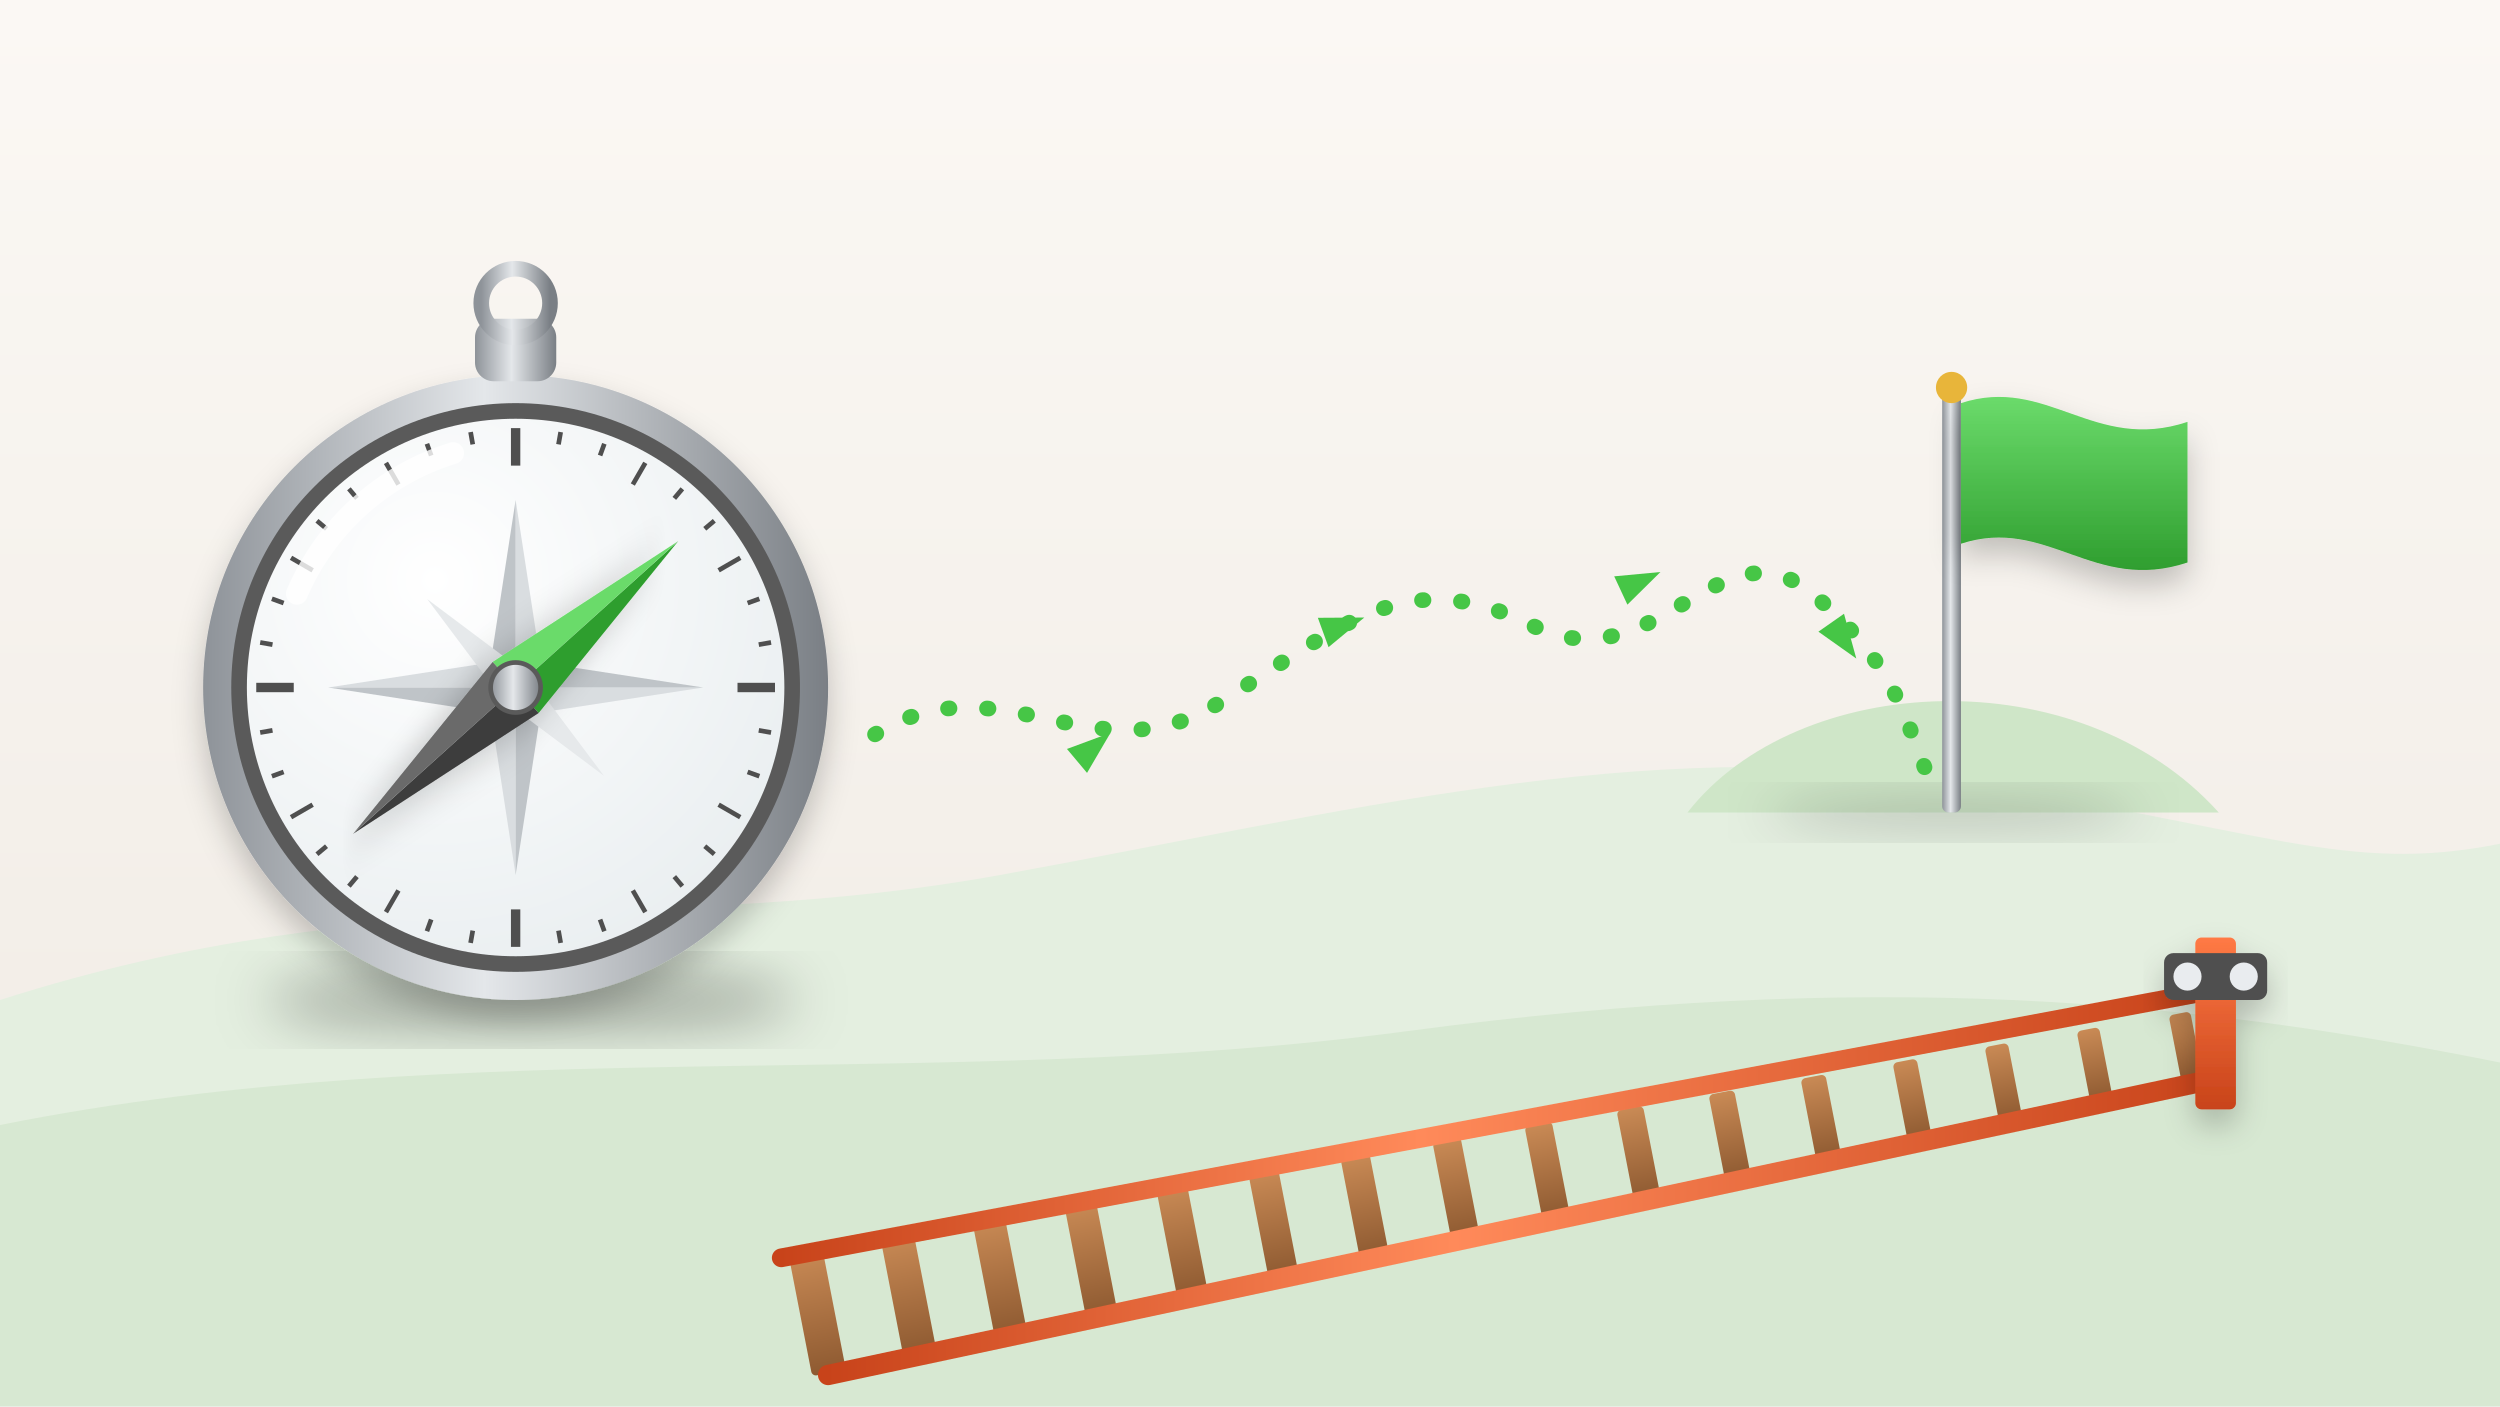
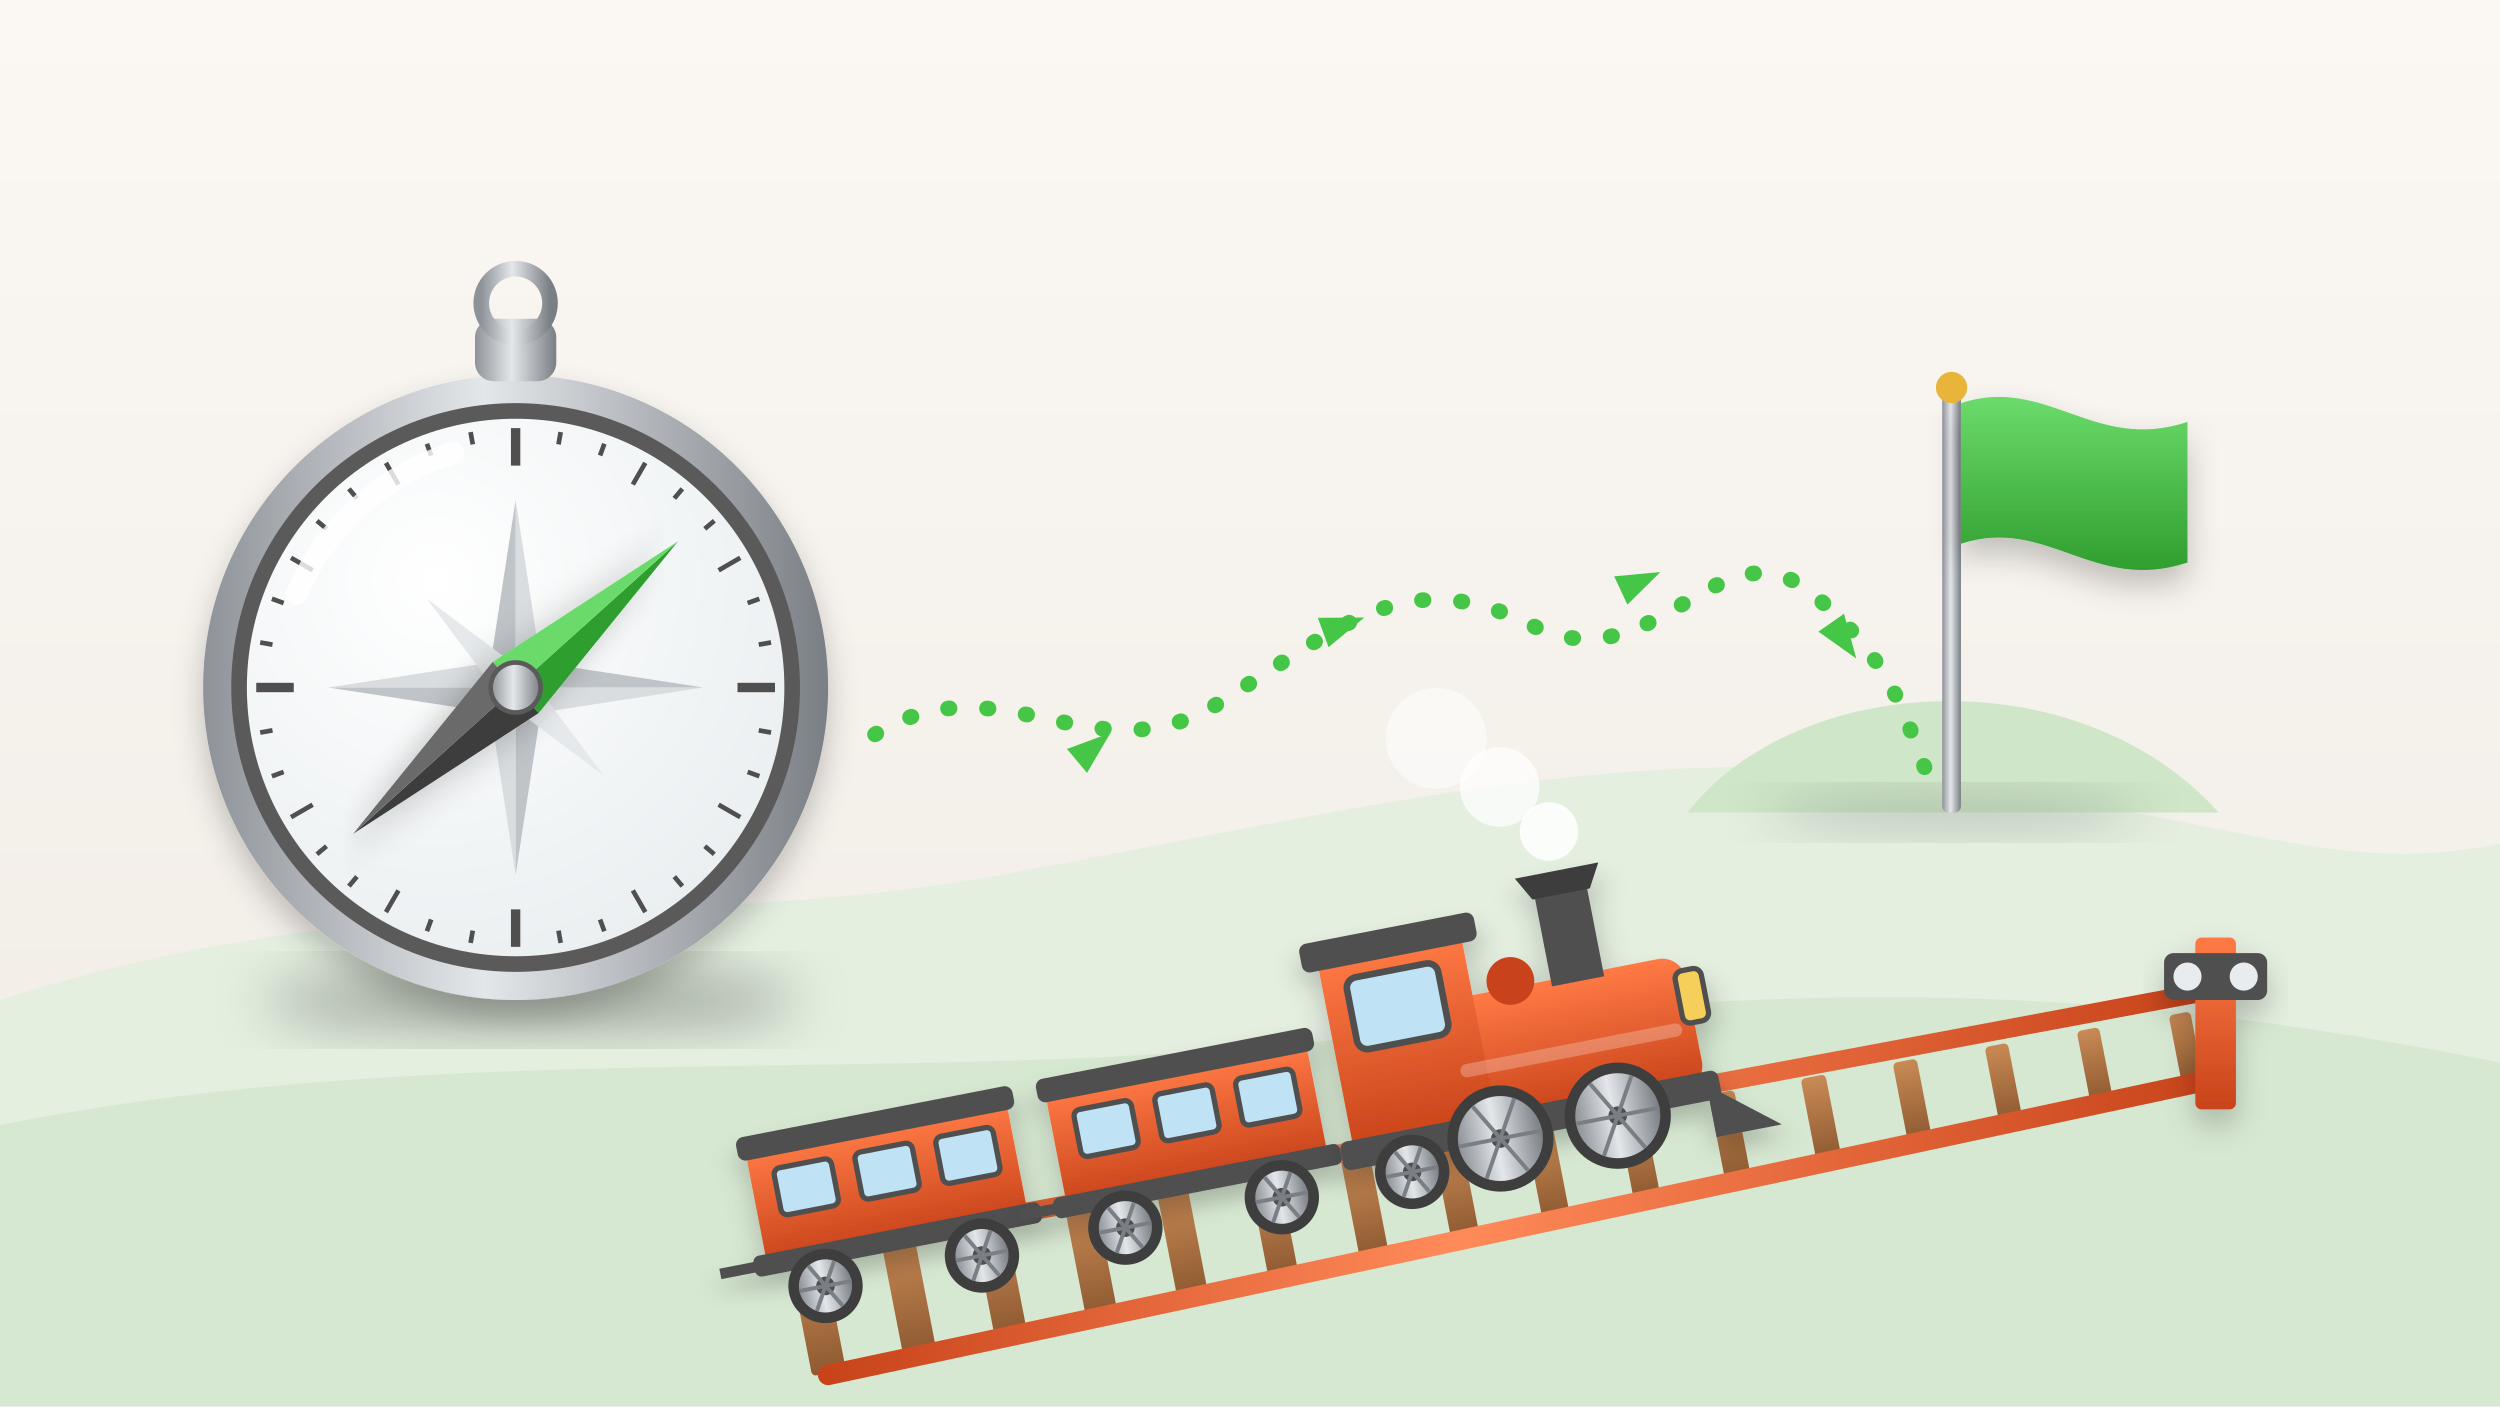
<svg xmlns="http://www.w3.org/2000/svg" width="1600" height="900" viewBox="0 0 1600 900">
  <defs>
    <linearGradient id="bg" x1="0" y1="0" x2="0" y2="1">
      <stop offset="0" stop-color="#FBF8F4" />
      <stop offset="1" stop-color="#EFEAE3" />
    </linearGradient>
    <linearGradient id="gold" x1="0" x2="1">
      <stop offset="0" stop-color="#B9831B" />
      <stop offset=".35" stop-color="#F6CF5A" />
      <stop offset=".6" stop-color="#E8B53A" />
      <stop offset="1" stop-color="#9C6C12" />
    </linearGradient>
    <radialGradient id="goldtop" cx=".4" cy=".35" r=".7">
      <stop offset="0" stop-color="#FFE58A" />
      <stop offset=".7" stop-color="#F0C04A" />
      <stop offset="1" stop-color="#C99323" />
    </radialGradient>
    <linearGradient id="steel" x1="0" x2="1">
      <stop offset="0" stop-color="#8E9399" />
      <stop offset=".45" stop-color="#E4E7EA" />
      <stop offset="1" stop-color="#7A7F85" />
    </linearGradient>
    <linearGradient id="steelv" x1="0" y1="0" x2="0" y2="1">
      <stop offset="0" stop-color="#E9ECEF" />
      <stop offset="1" stop-color="#8A8F95" />
    </linearGradient>
    <linearGradient id="grey" x1="0" y1="0" x2="0" y2="1">
      <stop offset="0" stop-color="#6A6A6A" />
      <stop offset="1" stop-color="#3E3E3E" />
    </linearGradient>
    <linearGradient id="green" x1="0" y1="0" x2="0" y2="1">
      <stop offset="0" stop-color="#6BDB6B" />
      <stop offset="1" stop-color="#2F9E2F" />
    </linearGradient>
    <linearGradient id="greenh" x1="0" x2="1">
      <stop offset="0" stop-color="#2F9E2F" />
      <stop offset=".45" stop-color="#6BDB6B" />
      <stop offset="1" stop-color="#2F9E2F" />
    </linearGradient>
    <linearGradient id="orange" x1="0" y1="0" x2="0" y2="1">
      <stop offset="0" stop-color="#FF7A45" />
      <stop offset="1" stop-color="#C8431A" />
    </linearGradient>
    <linearGradient id="orangeh" x1="0" x2="1">
      <stop offset="0" stop-color="#C8431A" />
      <stop offset=".45" stop-color="#FF8A5A" />
      <stop offset="1" stop-color="#C8431A" />
    </linearGradient>
    <linearGradient id="wood" x1="0" y1="0" x2="0" y2="1">
      <stop offset="0" stop-color="#C98A55" />
      <stop offset="1" stop-color="#8E5A31" />
    </linearGradient>
    <radialGradient id="glow">
      <stop offset="0" stop-color="#F15A24" stop-opacity=".55" />
      <stop offset="1" stop-color="#F15A24" stop-opacity="0" />
    </radialGradient>
    <radialGradient id="glass" cx=".35" cy=".3" r=".8">
      <stop offset="0" stop-color="#FFFFFF" />
      <stop offset="1" stop-color="#E9EEF0" />
    </radialGradient>
    <filter id="sh" x="-20%" y="-20%" width="140%" height="160%">
      <feDropShadow dx="0" dy="10" stdDeviation="10" flood-color="#000" flood-opacity=".22" />
    </filter>
    <filter id="blur">
      <feGaussianBlur stdDeviation="18" />
    </filter>
  </defs>
  <rect width="1600" height="900" fill="url(#bg)" />
  <path d="M0 640 C250 560 420 600 640 560 S1050 470 1250 500 S1500 560 1600 540 V900 H0Z" fill="#E4EFE0" />
  <path d="M0 720 C300 660 600 700 900 660 S1400 640 1600 680 V900 H0Z" fill="#D7E8D2" />
  <path d="M1080 520 C1150 430 1330 420 1420 520 Z" fill="#CFE6C8" />
  <ellipse cx="1250" cy="520" rx="120" ry="16" fill="#000" opacity="0.18" filter="url(#blur)" />
  <rect x="1243" y="250" width="12" height="270" rx="4" fill="url(#steel)" />
  <path d="M1255 258 C1310 240 1340 290 1400 270 L1400 360 C1340 380 1310 330 1255 348Z" fill="url(#green)" filter="url(#sh)" />
  <circle cx="1249" cy="248" r="10" fill="#E8B53A" />
  <path d="M560 470 C640 420 700 500 780 450 S900 360 980 400 S1100 330 1160 380 S1220 470 1238 505" fill="none" stroke="#46C646" stroke-width="10" stroke-linecap="round" stroke-dasharray="1 24" />
  <g transform="translate(700,478) rotate(-40)">
    <path d="M-14 -10 L14 0 L-14 10 Z" fill="#46C646" />
  </g>
  <g transform="translate(860,400) rotate(-20)">
    <path d="M-14 -10 L14 0 L-14 10 Z" fill="#46C646" />
  </g>
  <g transform="translate(1050,372) rotate(-25)">
    <path d="M-14 -10 L14 0 L-14 10 Z" fill="#46C646" />
  </g>
  <g transform="translate(1180,410) rotate(55)">
    <path d="M-14 -10 L14 0 L-14 10 Z" fill="#46C646" />
  </g>
  <rect x="512.0" y="800.0" width="22.0" height="80.0" rx="3" fill="url(#wood)" transform="rotate(-11 520.0 840.0)" />
  <rect x="570.667" y="789.867" width="21.467" height="77.6" rx="3" fill="url(#wood)" transform="rotate(-11 578.6667 828.6667)" />
  <rect x="629.333" y="779.733" width="20.933" height="75.2" rx="3" fill="url(#wood)" transform="rotate(-11 637.3333 817.3333)" />
  <rect x="688.0" y="769.6" width="20.4" height="72.8" rx="3" fill="url(#wood)" transform="rotate(-11 696.0 806.0)" />
  <rect x="746.667" y="759.467" width="19.867" height="70.4" rx="3" fill="url(#wood)" transform="rotate(-11 754.6667 794.6667)" />
  <rect x="805.333" y="749.333" width="19.333" height="68.0" rx="3" fill="url(#wood)" transform="rotate(-11 813.3333 783.3333)" />
  <rect x="864.0" y="739.2" width="18.8" height="65.6" rx="3" fill="url(#wood)" transform="rotate(-11 872.0 772.0)" />
  <rect x="922.667" y="729.067" width="18.267" height="63.2" rx="3" fill="url(#wood)" transform="rotate(-11 930.6667 760.6667)" />
  <rect x="981.333" y="718.933" width="17.733" height="60.8" rx="3" fill="url(#wood)" transform="rotate(-11 989.3333 749.3333)" />
  <rect x="1040.0" y="708.8" width="17.2" height="58.4" rx="3" fill="url(#wood)" transform="rotate(-11 1048.0 738.0)" />
  <rect x="1098.667" y="698.667" width="16.667" height="56.0" rx="3" fill="url(#wood)" transform="rotate(-11 1106.667 726.6667)" />
  <rect x="1157.333" y="688.533" width="16.133" height="53.6" rx="3" fill="url(#wood)" transform="rotate(-11 1165.333 715.3333)" />
  <rect x="1216.0" y="678.4" width="15.6" height="51.2" rx="3" fill="url(#wood)" transform="rotate(-11 1224.0 704.0)" />
  <rect x="1274.667" y="668.267" width="15.067" height="48.8" rx="3" fill="url(#wood)" transform="rotate(-11 1282.667 692.6667)" />
  <rect x="1333.333" y="658.133" width="14.533" height="46.4" rx="3" fill="url(#wood)" transform="rotate(-11 1341.333 681.3333)" />
  <rect x="1392.0" y="648.0" width="14.0" height="44.0" rx="3" fill="url(#wood)" transform="rotate(-11 1400.0 670.0)" />
  <path d="M500 805 L1410 635" stroke="url(#orangeh)" stroke-width="12" stroke-linecap="round" />
  <path d="M530 880 L1420 690" stroke="url(#orangeh)" stroke-width="13" stroke-linecap="round" />
  <g filter="url(#sh)">
    <rect x="1405" y="600" width="26" height="110" rx="4" fill="url(#orange)" />
    <rect x="1385" y="610" width="66" height="30" rx="6" fill="#4F4F4F" />
    <circle cx="1400" cy="625" r="9" fill="#E9ECEF" />
    <circle cx="1436" cy="625" r="9" fill="#E9ECEF" />
+   </g>
+   <g transform="translate(900,775) rotate(-11) scale(.85)">
+     <g transform="translate(-480,0)">
+       <g filter="url(#sh)">
+         <rect x="0" y="-140" width="200" height="90" rx="10" fill="url(#orange)" />
+         <rect x="-6" y="-150" width="212" height="18" rx="6" fill="#4F4F4F" />
+         <rect x="18" y="-122" width="44" height="36" rx="5" fill="#BFE3F5" stroke="#4F4F4F" stroke-width="4" />
+         <rect x="80" y="-122" width="44" height="36" rx="5" fill="#BFE3F5" stroke="#4F4F4F" stroke-width="4" />
+         <rect x="142" y="-122" width="44" height="36" rx="5" fill="#BFE3F5" stroke="#4F4F4F" stroke-width="4" />
+         <rect x="-10" y="-60" width="220" height="16" rx="5" fill="#4F4F4F" />
+         <rect x="-36" y="-56" width="30" height="8" fill="#4F4F4F" />
+       </g>
+       <g transform="translate(40,0)">
+         <circle cy="-28" r="28" fill="#3E3E3E" />
+         <circle cy="-28" r="20" fill="url(#steel)" />
+         <circle cy="-28" r="7" fill="#4F4F4F" />
+         <line x1="0" y1="-28" x2="20.0" y2="-28.0" stroke="#7A7F85" stroke-width="3" />
+         <line x1="0" y1="-28" x2="10.0" y2="-10.7" stroke="#7A7F85" stroke-width="3" />
+         <line x1="0" y1="-28" x2="-10.0" y2="-10.7" stroke="#7A7F85" stroke-width="3" />
+         <line x1="0" y1="-28" x2="-20.0" y2="-28.0" stroke="#7A7F85" stroke-width="3" />
+         <line x1="0" y1="-28" x2="-10.0" y2="-45.3" stroke="#7A7F85" stroke-width="3" />
+         <line x1="0" y1="-28" x2="10.0" y2="-45.3" stroke="#7A7F85" stroke-width="3" />
+       </g>
+       <g transform="translate(160,0)">
+         <circle cy="-28" r="28" fill="#3E3E3E" />
+         <circle cy="-28" r="20" fill="url(#steel)" />
+         <circle cy="-28" r="7" fill="#4F4F4F" />
+         <line x1="0" y1="-28" x2="20.0" y2="-28.0" stroke="#7A7F85" stroke-width="3" />
+         <line x1="0" y1="-28" x2="10.0" y2="-10.7" stroke="#7A7F85" stroke-width="3" />
+         <line x1="0" y1="-28" x2="-10.0" y2="-10.7" stroke="#7A7F85" stroke-width="3" />
+         <line x1="0" y1="-28" x2="-20.0" y2="-28.0" stroke="#7A7F85" stroke-width="3" />
+         <line x1="0" y1="-28" x2="-10.0" y2="-45.3" stroke="#7A7F85" stroke-width="3" />
+         <line x1="0" y1="-28" x2="10.0" y2="-45.3" stroke="#7A7F85" stroke-width="3" />
+       </g>
+     </g>
+     <g transform="translate(-250,0)">
+       <g filter="url(#sh)">
+         <rect x="0" y="-140" width="200" height="90" rx="10" fill="url(#orange)" />
+         <rect x="-6" y="-150" width="212" height="18" rx="6" fill="#4F4F4F" />
+         <rect x="18" y="-122" width="44" height="36" rx="5" fill="#BFE3F5" stroke="#4F4F4F" stroke-width="4" />
+         <rect x="80" y="-122" width="44" height="36" rx="5" fill="#BFE3F5" stroke="#4F4F4F" stroke-width="4" />
+         <rect x="142" y="-122" width="44" height="36" rx="5" fill="#BFE3F5" stroke="#4F4F4F" stroke-width="4" />
+         <rect x="-10" y="-60" width="220" height="16" rx="5" fill="#4F4F4F" />
+         <rect x="-36" y="-56" width="30" height="8" fill="#4F4F4F" />
+       </g>
+       <g transform="translate(40,0)">
+         <circle cy="-28" r="28" fill="#3E3E3E" />
+         <circle cy="-28" r="20" fill="url(#steel)" />
+         <circle cy="-28" r="7" fill="#4F4F4F" />
+         <line x1="0" y1="-28" x2="20.0" y2="-28.0" stroke="#7A7F85" stroke-width="3" />
+         <line x1="0" y1="-28" x2="10.0" y2="-10.7" stroke="#7A7F85" stroke-width="3" />
+         <line x1="0" y1="-28" x2="-10.0" y2="-10.7" stroke="#7A7F85" stroke-width="3" />
+         <line x1="0" y1="-28" x2="-20.0" y2="-28.0" stroke="#7A7F85" stroke-width="3" />
+         <line x1="0" y1="-28" x2="-10.0" y2="-45.3" stroke="#7A7F85" stroke-width="3" />
+         <line x1="0" y1="-28" x2="10.0" y2="-45.3" stroke="#7A7F85" stroke-width="3" />
+       </g>
+       <g transform="translate(160,0)">
+         <circle cy="-28" r="28" fill="#3E3E3E" />
+         <circle cy="-28" r="20" fill="url(#steel)" />
+         <circle cy="-28" r="7" fill="#4F4F4F" />
+         <line x1="0" y1="-28" x2="20.0" y2="-28.0" stroke="#7A7F85" stroke-width="3" />
+         <line x1="0" y1="-28" x2="10.0" y2="-10.7" stroke="#7A7F85" stroke-width="3" />
+         <line x1="0" y1="-28" x2="-10.0" y2="-10.7" stroke="#7A7F85" stroke-width="3" />
+         <line x1="0" y1="-28" x2="-20.0" y2="-28.0" stroke="#7A7F85" stroke-width="3" />
+         <line x1="0" y1="-28" x2="-10.0" y2="-45.3" stroke="#7A7F85" stroke-width="3" />
+         <line x1="0" y1="-28" x2="10.0" y2="-45.3" stroke="#7A7F85" stroke-width="3" />
+       </g>
+     </g>
+     <g filter="url(#sh)">
+       <rect x="-10" y="-150" width="250" height="100" rx="18" fill="url(#orange)" />
+       <rect x="-30" y="-200" width="110" height="150" rx="10" fill="url(#orange)" />
+       <rect x="-42" y="-212" width="134" height="22" rx="6" fill="#4F4F4F" />
+       <rect x="-12" y="-180" width="70" height="55" rx="8" fill="#BFE3F5" stroke="#4F4F4F" stroke-width="5" />
+       <rect x="140" y="-215" width="40" height="70" fill="#4F4F4F" />
+       <path d="M128 -230 H192 L182 -212 H138Z" fill="#3E3E3E" />
+       <circle cx="110" cy="-155" r="18" fill="#C8431A" />
+       <rect x="232" y="-138" width="20" height="40" rx="6" fill="#F6CF5A" stroke="#4F4F4F" stroke-width="4" />
+       <path d="M240 -50 L290 -10 H240Z" fill="#4F4F4F" />
+       <rect x="-40" y="-60" width="290" height="22" rx="6" fill="#4F4F4F" />
+       <rect x="60" y="-100" width="170" height="10" rx="5" fill="#fff" opacity=".25" />
+     </g>
+     <circle cx="160" cy="-260" r="22" fill="#fff" opacity=".85" />
+     <circle cx="130" cy="-300" r="30" fill="#fff" opacity=".7" />
+     <circle cx="90" cy="-345" r="38" fill="#fff" opacity=".55" />
+     <g transform="translate(10,0)">
+       <circle cy="-28" r="28" fill="#3E3E3E" />
+       <circle cy="-28" r="20" fill="url(#steel)" />
+       <circle cy="-28" r="7" fill="#4F4F4F" />
+       <line x1="0" y1="-28" x2="20.0" y2="-28.0" stroke="#7A7F85" stroke-width="3" />
+       <line x1="0" y1="-28" x2="10.0" y2="-10.7" stroke="#7A7F85" stroke-width="3" />
+       <line x1="0" y1="-28" x2="-10.0" y2="-10.7" stroke="#7A7F85" stroke-width="3" />
+       <line x1="0" y1="-28" x2="-20.0" y2="-28.0" stroke="#7A7F85" stroke-width="3" />
+       <line x1="0" y1="-28" x2="-10.0" y2="-45.3" stroke="#7A7F85" stroke-width="3" />
+       <line x1="0" y1="-28" x2="10.0" y2="-45.3" stroke="#7A7F85" stroke-width="3" />
+     </g>
+     <g transform="translate(80,0)">
+       <circle cy="-40" r="40" fill="#3E3E3E" />
+       <circle cy="-40" r="32" fill="url(#steel)" />
+       <circle cy="-40" r="7" fill="#4F4F4F" />
+       <line x1="0" y1="-40" x2="32.0" y2="-40.0" stroke="#7A7F85" stroke-width="3" />
+       <line x1="0" y1="-40" x2="16.0" y2="-12.3" stroke="#7A7F85" stroke-width="3" />
+       <line x1="0" y1="-40" x2="-16.0" y2="-12.3" stroke="#7A7F85" stroke-width="3" />
+       <line x1="0" y1="-40" x2="-32.0" y2="-40.0" stroke="#7A7F85" stroke-width="3" />
+       <line x1="0" y1="-40" x2="-16.0" y2="-67.7" stroke="#7A7F85" stroke-width="3" />
+       <line x1="0" y1="-40" x2="16.0" y2="-67.7" stroke="#7A7F85" stroke-width="3" />
+     </g>
+     <g transform="translate(170,0)">
+       <circle cy="-40" r="40" fill="#3E3E3E" />
+       <circle cy="-40" r="32" fill="url(#steel)" />
+       <circle cy="-40" r="7" fill="#4F4F4F" />
+       <line x1="0" y1="-40" x2="32.0" y2="-40.0" stroke="#7A7F85" stroke-width="3" />
+       <line x1="0" y1="-40" x2="16.0" y2="-12.3" stroke="#7A7F85" stroke-width="3" />
+       <line x1="0" y1="-40" x2="-16.0" y2="-12.3" stroke="#7A7F85" stroke-width="3" />
+       <line x1="0" y1="-40" x2="-32.0" y2="-40.0" stroke="#7A7F85" stroke-width="3" />
+       <line x1="0" y1="-40" x2="-16.0" y2="-67.7" stroke="#7A7F85" stroke-width="3" />
+       <line x1="0" y1="-40" x2="16.0" y2="-67.7" stroke="#7A7F85" stroke-width="3" />
+     </g>
  </g>
  <ellipse cx="340" cy="640" rx="170" ry="26" fill="#000" opacity="0.25" filter="url(#blur)" />
  <g filter="url(#sh)">
    <circle cx="330" cy="440" r="200" fill="url(#steel)" />
    <circle cx="330" cy="440" r="182" fill="#5A5A5A" />
    <circle cx="330" cy="440" r="172" fill="url(#glass)" />
  </g>
  <rect x="304" y="204" width="52" height="40" rx="12" fill="url(#steel)" />
  <circle cx="330" cy="194" r="22" fill="none" stroke="url(#steel)" stroke-width="10" />
  <line x1="330" y1="274" x2="330" y2="298" stroke="#4F4F4F" stroke-width="6" transform="rotate(0 330 440)" />
  <line x1="330" y1="274" x2="330" y2="282" stroke="#4F4F4F" stroke-width="3" transform="rotate(10 330 440)" />
  <line x1="330" y1="274" x2="330" y2="282" stroke="#4F4F4F" stroke-width="3" transform="rotate(20 330 440)" />
  <line x1="330" y1="274" x2="330" y2="290" stroke="#4F4F4F" stroke-width="3" transform="rotate(30 330 440)" />
  <line x1="330" y1="274" x2="330" y2="282" stroke="#4F4F4F" stroke-width="3" transform="rotate(40 330 440)" />
  <line x1="330" y1="274" x2="330" y2="282" stroke="#4F4F4F" stroke-width="3" transform="rotate(50 330 440)" />
  <line x1="330" y1="274" x2="330" y2="290" stroke="#4F4F4F" stroke-width="3" transform="rotate(60 330 440)" />
  <line x1="330" y1="274" x2="330" y2="282" stroke="#4F4F4F" stroke-width="3" transform="rotate(70 330 440)" />
  <line x1="330" y1="274" x2="330" y2="282" stroke="#4F4F4F" stroke-width="3" transform="rotate(80 330 440)" />
  <line x1="330" y1="274" x2="330" y2="298" stroke="#4F4F4F" stroke-width="6" transform="rotate(90 330 440)" />
  <line x1="330" y1="274" x2="330" y2="282" stroke="#4F4F4F" stroke-width="3" transform="rotate(100 330 440)" />
  <line x1="330" y1="274" x2="330" y2="282" stroke="#4F4F4F" stroke-width="3" transform="rotate(110 330 440)" />
  <line x1="330" y1="274" x2="330" y2="290" stroke="#4F4F4F" stroke-width="3" transform="rotate(120 330 440)" />
  <line x1="330" y1="274" x2="330" y2="282" stroke="#4F4F4F" stroke-width="3" transform="rotate(130 330 440)" />
  <line x1="330" y1="274" x2="330" y2="282" stroke="#4F4F4F" stroke-width="3" transform="rotate(140 330 440)" />
  <line x1="330" y1="274" x2="330" y2="290" stroke="#4F4F4F" stroke-width="3" transform="rotate(150 330 440)" />
  <line x1="330" y1="274" x2="330" y2="282" stroke="#4F4F4F" stroke-width="3" transform="rotate(160 330 440)" />
  <line x1="330" y1="274" x2="330" y2="282" stroke="#4F4F4F" stroke-width="3" transform="rotate(170 330 440)" />
  <line x1="330" y1="274" x2="330" y2="298" stroke="#4F4F4F" stroke-width="6" transform="rotate(180 330 440)" />
  <line x1="330" y1="274" x2="330" y2="282" stroke="#4F4F4F" stroke-width="3" transform="rotate(190 330 440)" />
  <line x1="330" y1="274" x2="330" y2="282" stroke="#4F4F4F" stroke-width="3" transform="rotate(200 330 440)" />
  <line x1="330" y1="274" x2="330" y2="290" stroke="#4F4F4F" stroke-width="3" transform="rotate(210 330 440)" />
  <line x1="330" y1="274" x2="330" y2="282" stroke="#4F4F4F" stroke-width="3" transform="rotate(220 330 440)" />
  <line x1="330" y1="274" x2="330" y2="282" stroke="#4F4F4F" stroke-width="3" transform="rotate(230 330 440)" />
  <line x1="330" y1="274" x2="330" y2="290" stroke="#4F4F4F" stroke-width="3" transform="rotate(240 330 440)" />
  <line x1="330" y1="274" x2="330" y2="282" stroke="#4F4F4F" stroke-width="3" transform="rotate(250 330 440)" />
  <line x1="330" y1="274" x2="330" y2="282" stroke="#4F4F4F" stroke-width="3" transform="rotate(260 330 440)" />
  <line x1="330" y1="274" x2="330" y2="298" stroke="#4F4F4F" stroke-width="6" transform="rotate(270 330 440)" />
  <line x1="330" y1="274" x2="330" y2="282" stroke="#4F4F4F" stroke-width="3" transform="rotate(280 330 440)" />
  <line x1="330" y1="274" x2="330" y2="282" stroke="#4F4F4F" stroke-width="3" transform="rotate(290 330 440)" />
  <line x1="330" y1="274" x2="330" y2="290" stroke="#4F4F4F" stroke-width="3" transform="rotate(300 330 440)" />
  <line x1="330" y1="274" x2="330" y2="282" stroke="#4F4F4F" stroke-width="3" transform="rotate(310 330 440)" />
  <line x1="330" y1="274" x2="330" y2="282" stroke="#4F4F4F" stroke-width="3" transform="rotate(320 330 440)" />
  <line x1="330" y1="274" x2="330" y2="290" stroke="#4F4F4F" stroke-width="3" transform="rotate(330 330 440)" />
  <line x1="330" y1="274" x2="330" y2="282" stroke="#4F4F4F" stroke-width="3" transform="rotate(340 330 440)" />
  <line x1="330" y1="274" x2="330" y2="282" stroke="#4F4F4F" stroke-width="3" transform="rotate(350 330 440)" />
  <polygon points="330,320 346,424 330,440 " fill="#D9DDE0" transform="rotate(0 330 440)" />
  <polygon points="330,320 314,424 330,440" fill="#BFC4C8" transform="rotate(0 330 440)" />
  <polygon points="330,320 346,424 330,440 " fill="#D9DDE0" transform="rotate(90 330 440)" />
  <polygon points="330,320 314,424 330,440" fill="#BFC4C8" transform="rotate(90 330 440)" />
  <polygon points="330,320 346,424 330,440 " fill="#D9DDE0" transform="rotate(180 330 440)" />
  <polygon points="330,320 314,424 330,440" fill="#BFC4C8" transform="rotate(180 330 440)" />
  <polygon points="330,320 346,424 330,440 " fill="#D9DDE0" transform="rotate(270 330 440)" />
  <polygon points="330,320 314,424 330,440" fill="#BFC4C8" transform="rotate(270 330 440)" />
  <polygon points="330,360 340,430 320,430" fill="#E6E9EB" transform="rotate(45 330 440)" />
  <polygon points="330,360 340,430 320,430" fill="#E6E9EB" transform="rotate(135 330 440)" />
  <polygon points="330,360 340,430 320,430" fill="#E6E9EB" transform="rotate(225 330 440)" />
  <polygon points="330,360 340,430 320,430" fill="#E6E9EB" transform="rotate(315 330 440)" />
  <g transform="rotate(48 330 440)" filter="url(#sh)">
    <polygon points="330,300 352,440 330,440" fill="#2F9E2F" />
    <polygon points="330,300 308,440 330,440" fill="#6BDB6B" />
    <polygon points="330,580 352,440 330,440" fill="#3E3E3E" />
    <polygon points="330,580 308,440 330,440" fill="#6A6A6A" />
  </g>
  <circle cx="330" cy="440" r="16" fill="url(#steel)" stroke="#5A5A5A" stroke-width="3" />
  <path d="M190 380 A160 160 0 0 1 290 290" stroke="#fff" stroke-width="14" fill="none" opacity=".8" stroke-linecap="round" />
</svg>
